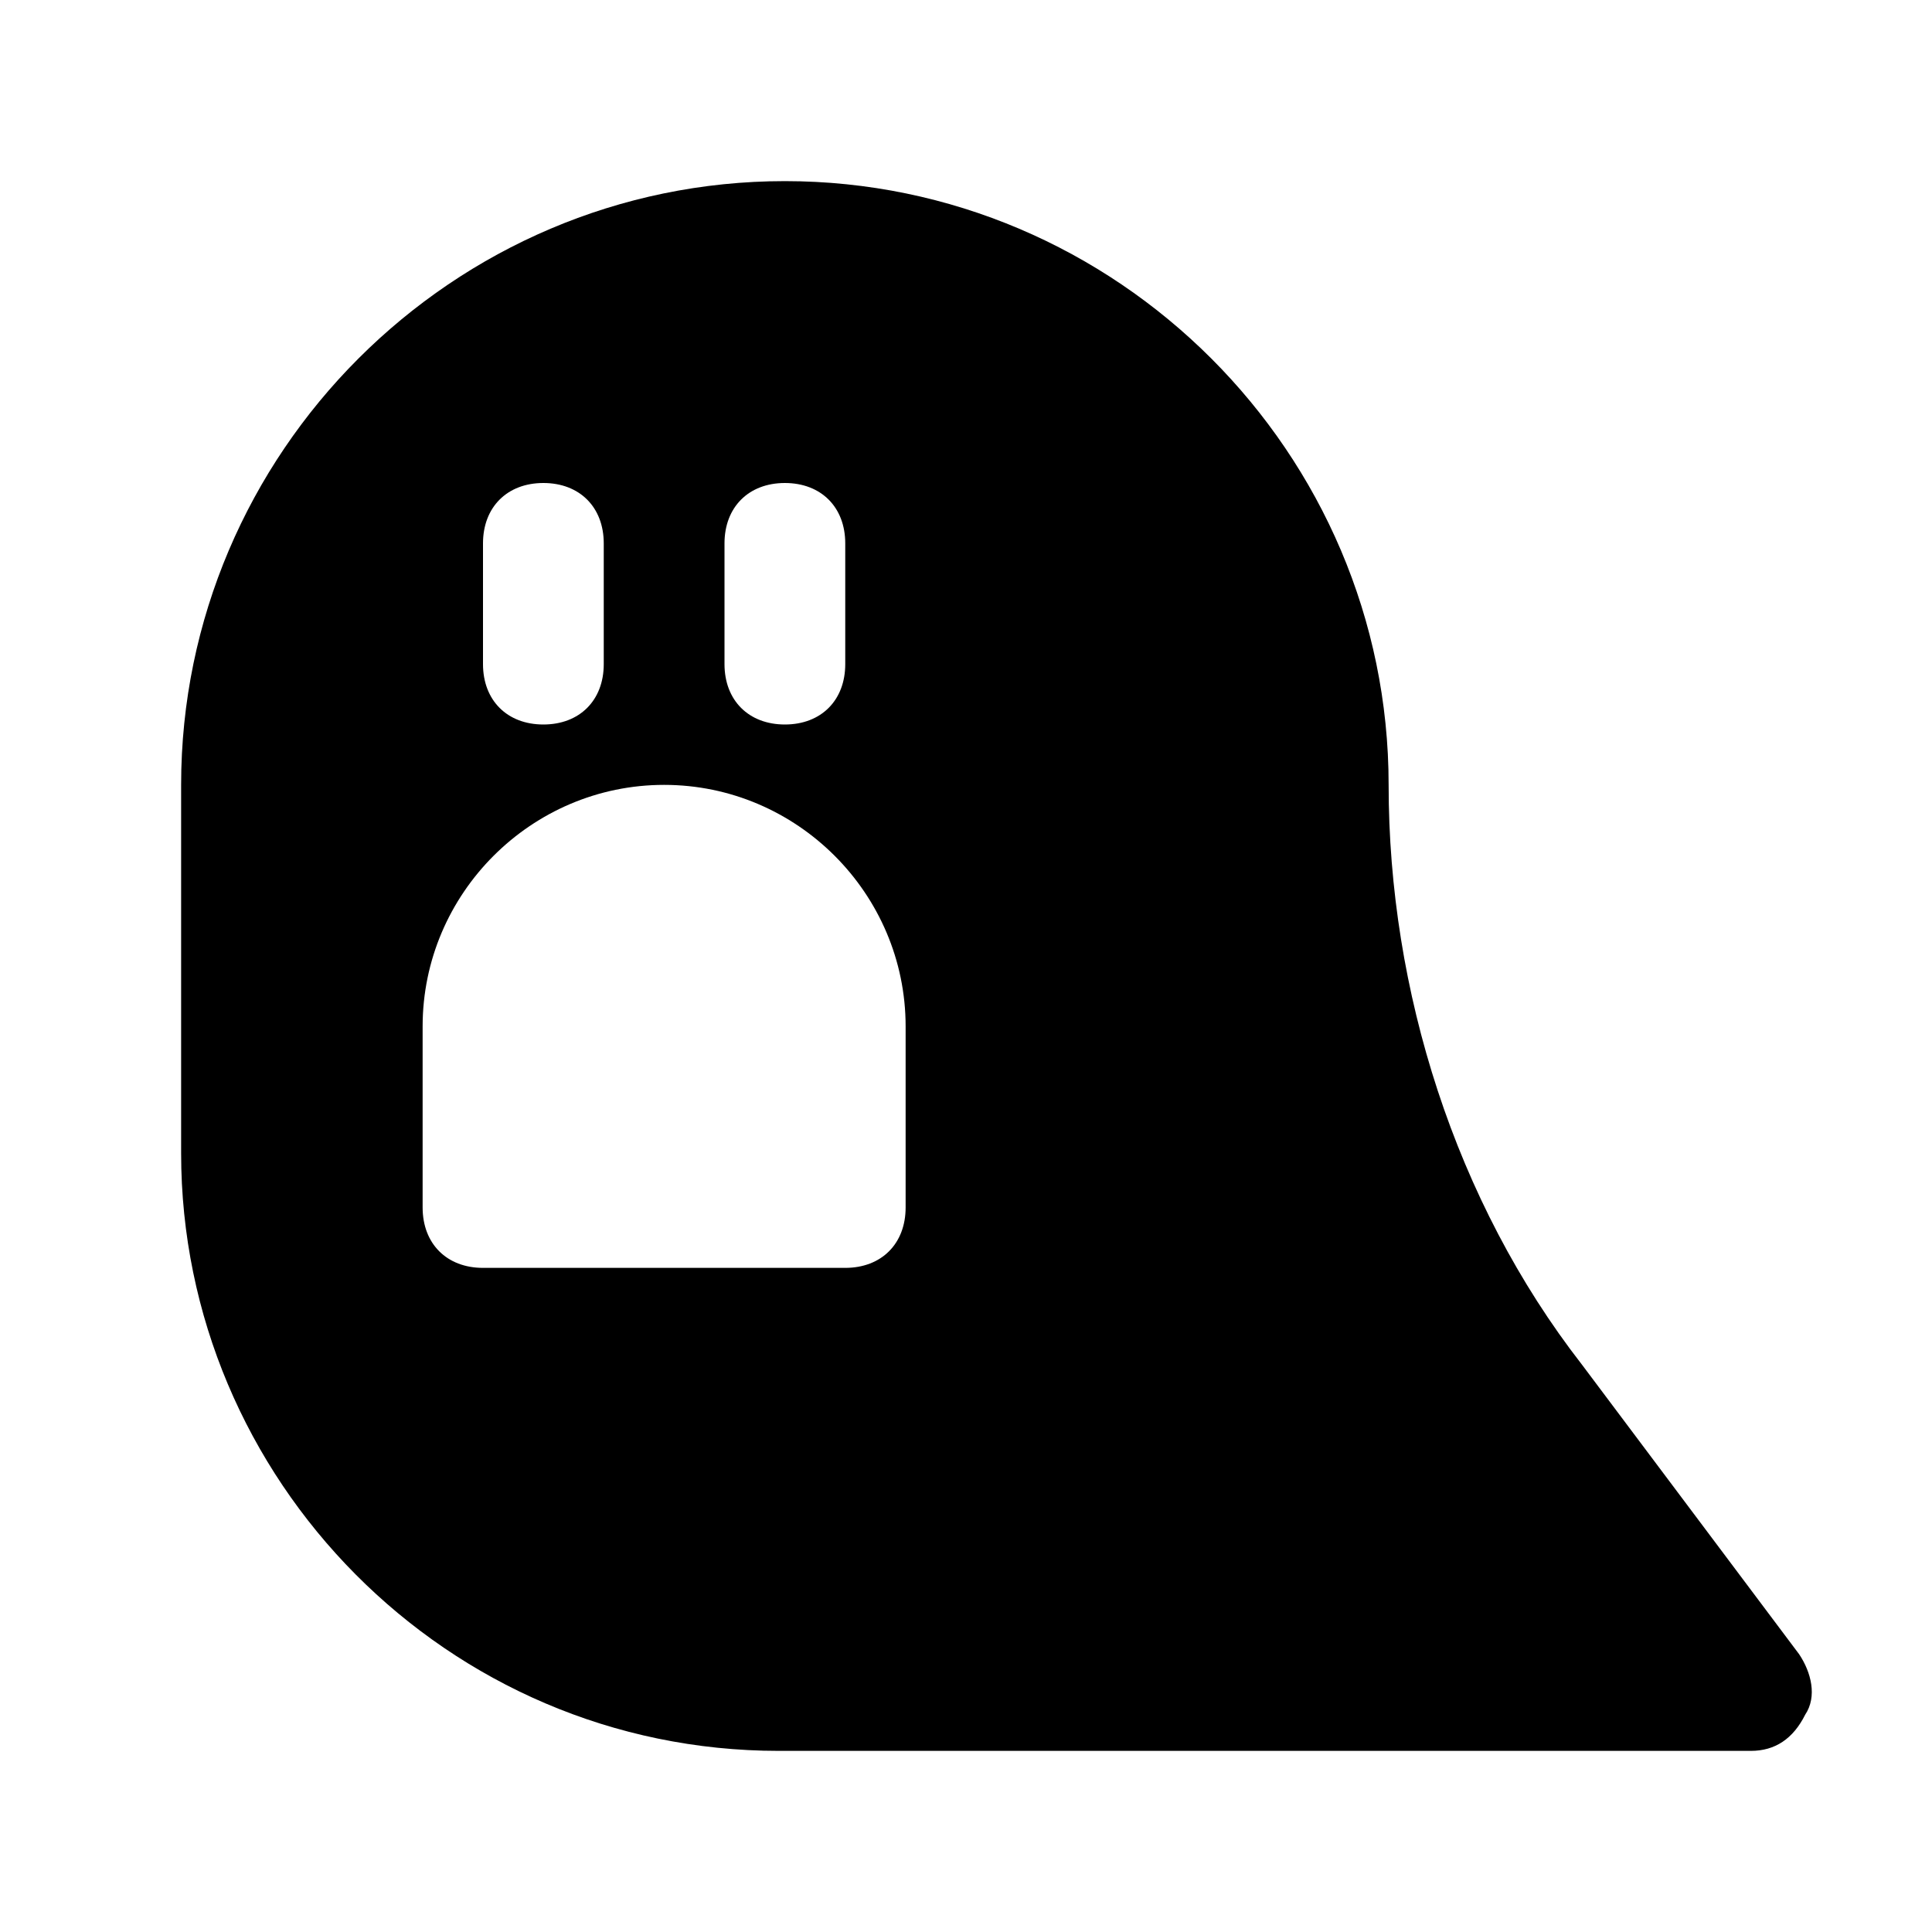
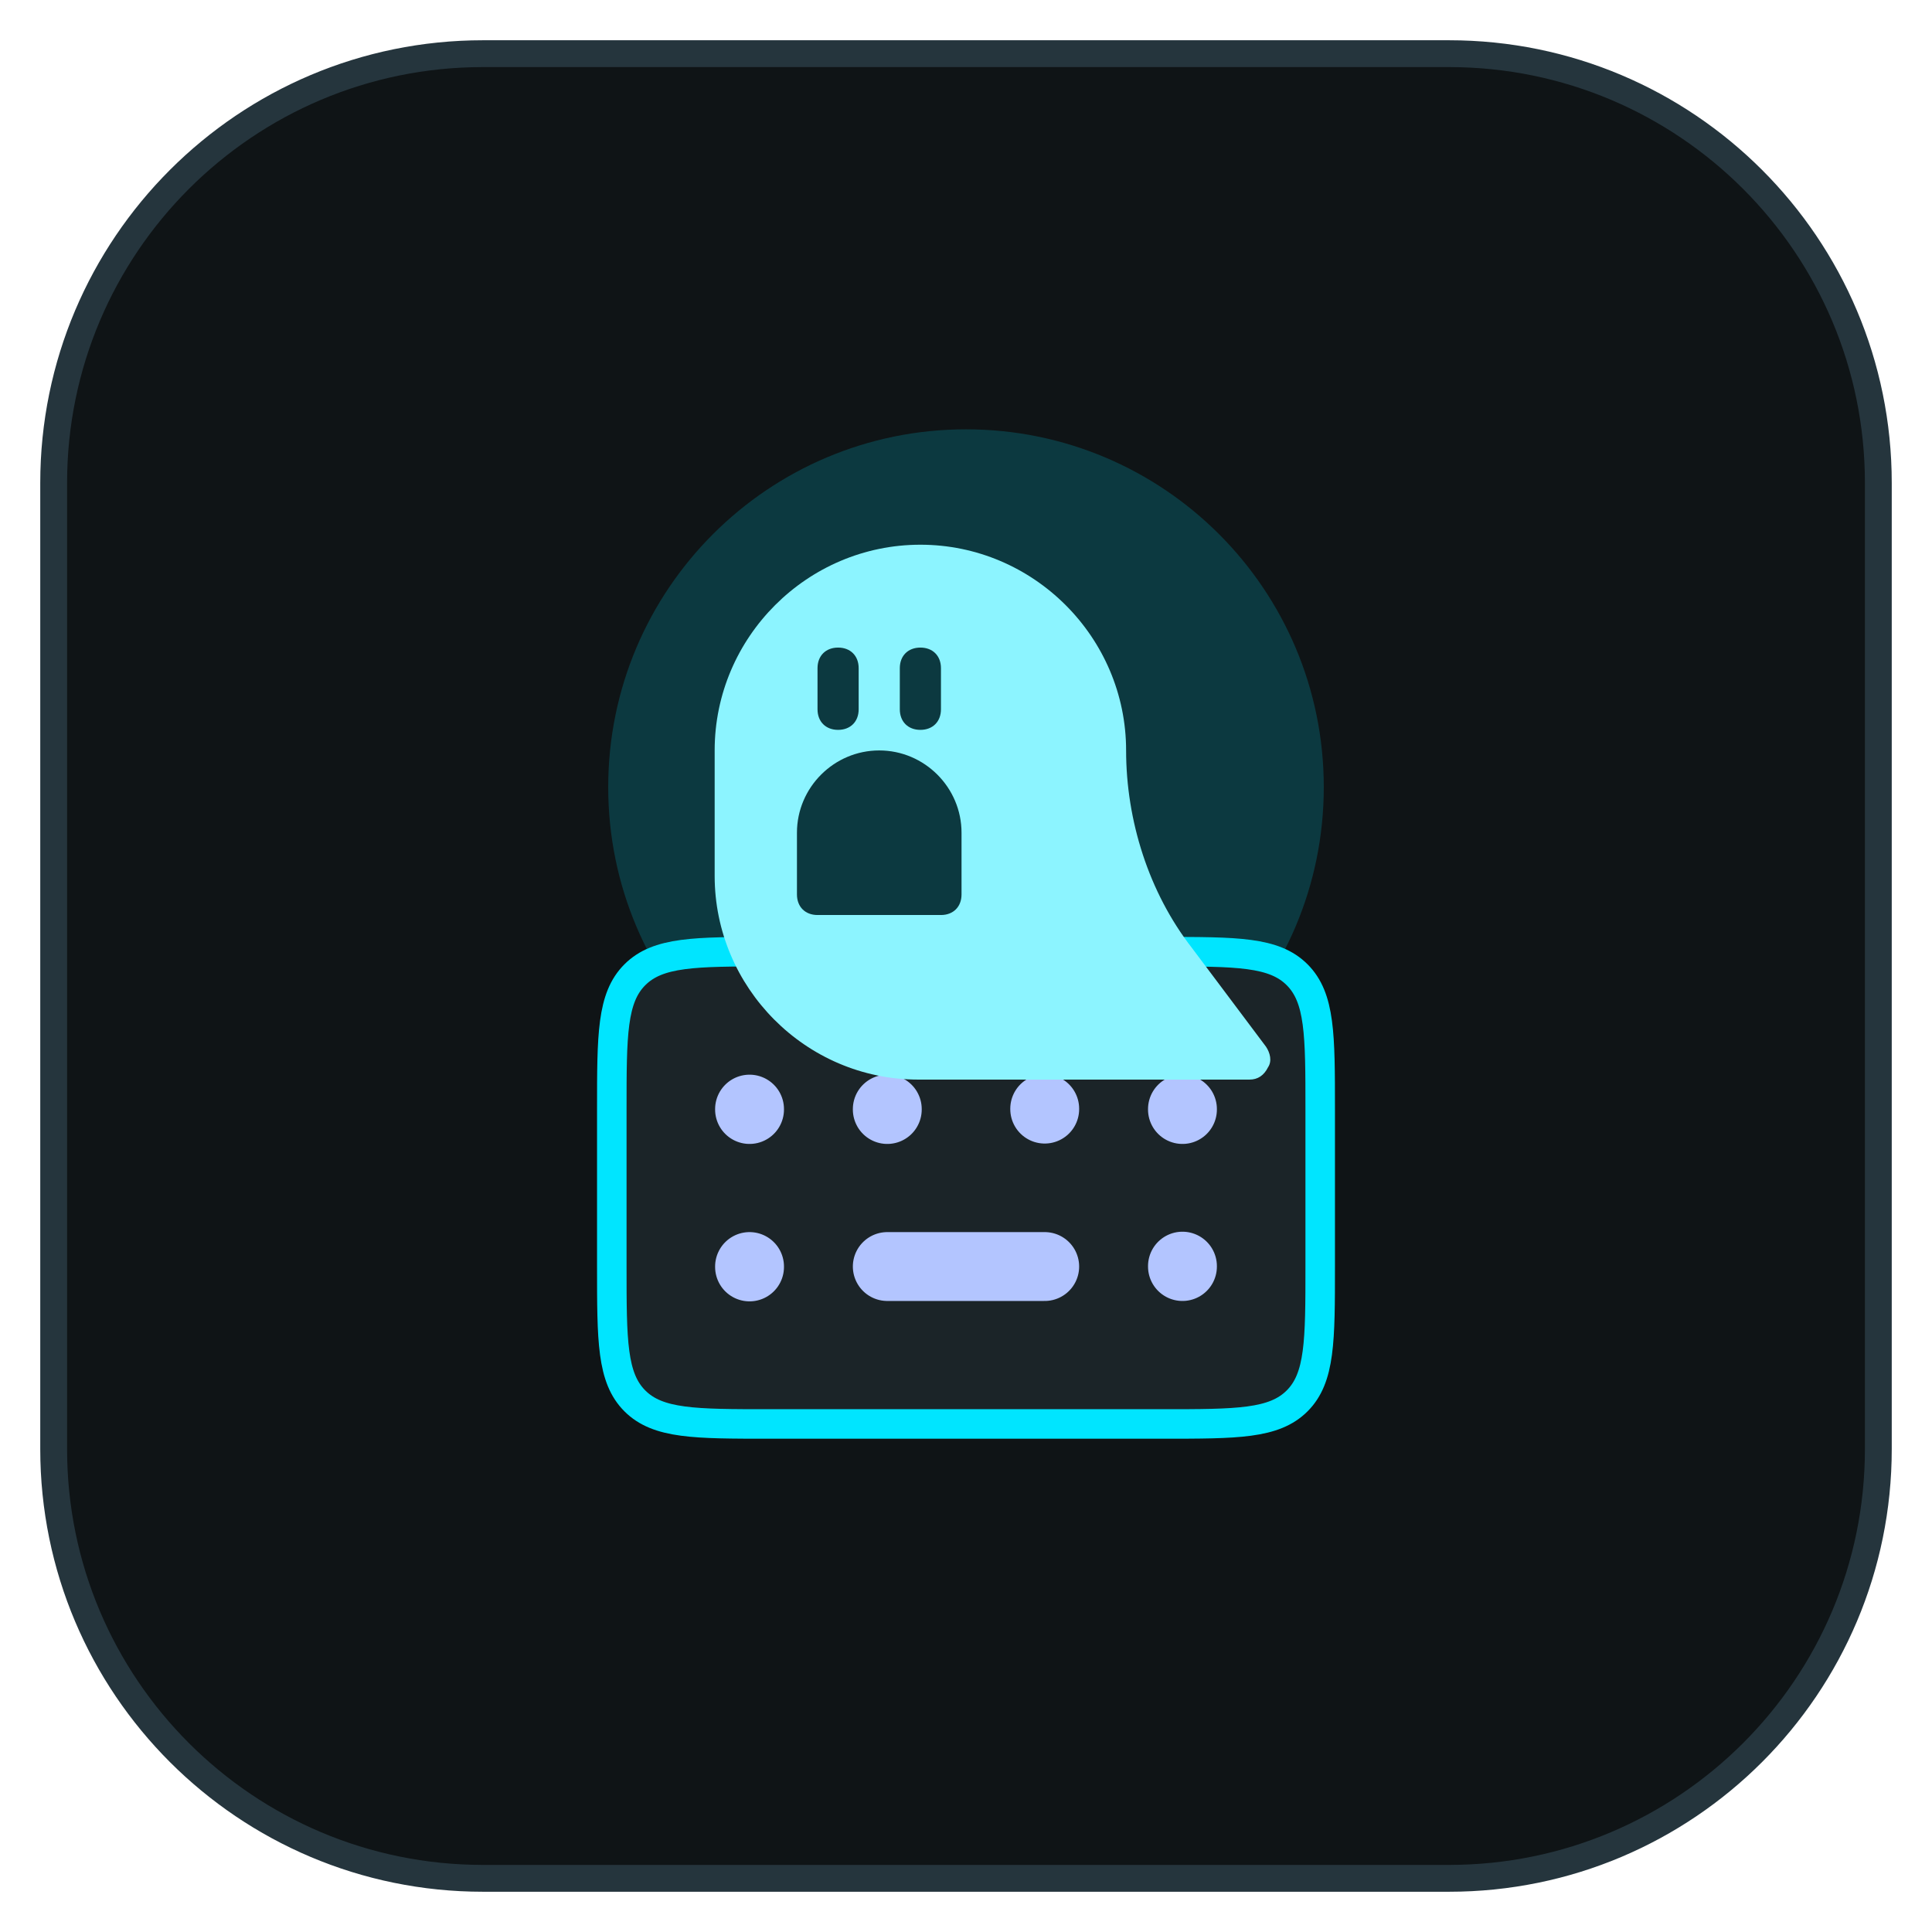
- <svg xmlns="http://www.w3.org/2000/svg" version="1.1" id="Icons" viewBox="0 0 32 32" xml:space="preserve">
-   <style type="text/css">
- 	.st0{fill:none;stroke:#000000;stroke-width:2;stroke-linecap:round;stroke-linejoin:round;stroke-miterlimit:10;}
- </style>
-   <path d="M29.8,27.4l-3.6-4.8C24.1,19.9,23,16.4,23,13c0-5.5-4.5-10-10-10S3,7.5,3,13v6.1c0,5.4,4.4,9.9,9.9,9.9H29  c0.4,0,0.7-0.2,0.9-0.6C30.1,28.1,30,27.7,29.8,27.4z M12,9c0-0.6,0.4-1,1-1s1,0.4,1,1v2c0,0.6-0.4,1-1,1s-1-0.4-1-1V9z M8,9  c0-0.6,0.4-1,1-1s1,0.4,1,1v2c0,0.6-0.4,1-1,1s-1-0.4-1-1V9z M15,20c0,0.6-0.4,1-1,1H8c-0.6,0-1-0.4-1-1v-3c0-2.2,1.8-4,4-4  s4,1.8,4,4V20z" />
+ <svg xmlns="http://www.w3.org/2000/svg" viewBox="0 0 108 108" width="216" height="216">
+   <rect x="3" y="3" width="102" height="102" rx="24" fill="#0F1416" stroke="#25353D" stroke-width="1.5" />
+   <circle cx="54" cy="44" r="20" fill="#00E5FF" fill-opacity="0.18" />
+   <path d="M48,54 C52,52 56,52 60,54" fill="none" stroke="#B3C5FF" stroke-width="1.2" stroke-linecap="round" stroke-opacity="0.6" />
+   <path d="M45,57 C51,54 57,54 63,57" fill="none" stroke="#B3C5FF" stroke-width="1.0" stroke-linecap="round" stroke-opacity="0.35" />
+   <g transform="translate(27.6, 40) scale(2.2)">
+     <path fill="#1B2428" stroke="#00E5FF" stroke-width="0.75" stroke-linejoin="round" d="M17,6C18.886,6 19.828,6 20.414,6.586C21,7.172 21,8.114 21,10L21,12L21,14C21,15.886 21,16.828 20.414,17.414C19.828,18 18.886,18 17,18L12,18L7,18C5.114,18 4.172,18 3.586,17.414C3,16.828 3,15.886 3,14L3,12L3,10C3,8.114 3,7.172 3.586,6.586C4.172,6 5.114,6 7,6L12,6L17,6Z" />
+     <path fill="none" stroke="#B3C5FF" stroke-width="1.75" stroke-linecap="round" stroke-linejoin="round" d="M10,14L14,14M17.5,10L17.5,10.01M14,9.99L14,10M17.5,13.99L17.5,14M6.5,14L6.5,14.01M10,10L10,10.01M6.5,10L6.5,10.01" />
+   </g>
+   <g transform="translate(36.5, 27) scale(1.15)">
+     <path fill="#8CF4FF" d="M29.8,27.4l-3.6,-4.8C24.1,19.9 23,16.4 23,13c0,-5.5 -4.5,-10 -10,-10S3,7.5 3,13v6.1c0,5.4 4.4,9.9 9.9,9.9H29c0.4,0 0.7,-0.2 0.9,-0.6C30.1,28.1 30,27.7 29.8,27.4zM12,9c0,-0.6 0.4,-1 1,-1s1,0.4 1,1v2c0,0.6 -0.4,1 -1,1s-1,-0.4 -1,-1V9zM8,9c0,-0.6 0.4,-1 1,-1s1,0.4 1,1v2c0,0.6 -0.4,1 -1,1s-1,-0.4 -1,-1V9zM15,20c0,0.6 -0.4,1 -1,1H8c-0.6,0 -1,-0.4 -1,-1v-3c0,-2.2 1.8,-4 4,-4s4,1.8 4,4V20z" />
+   </g>
</svg>
